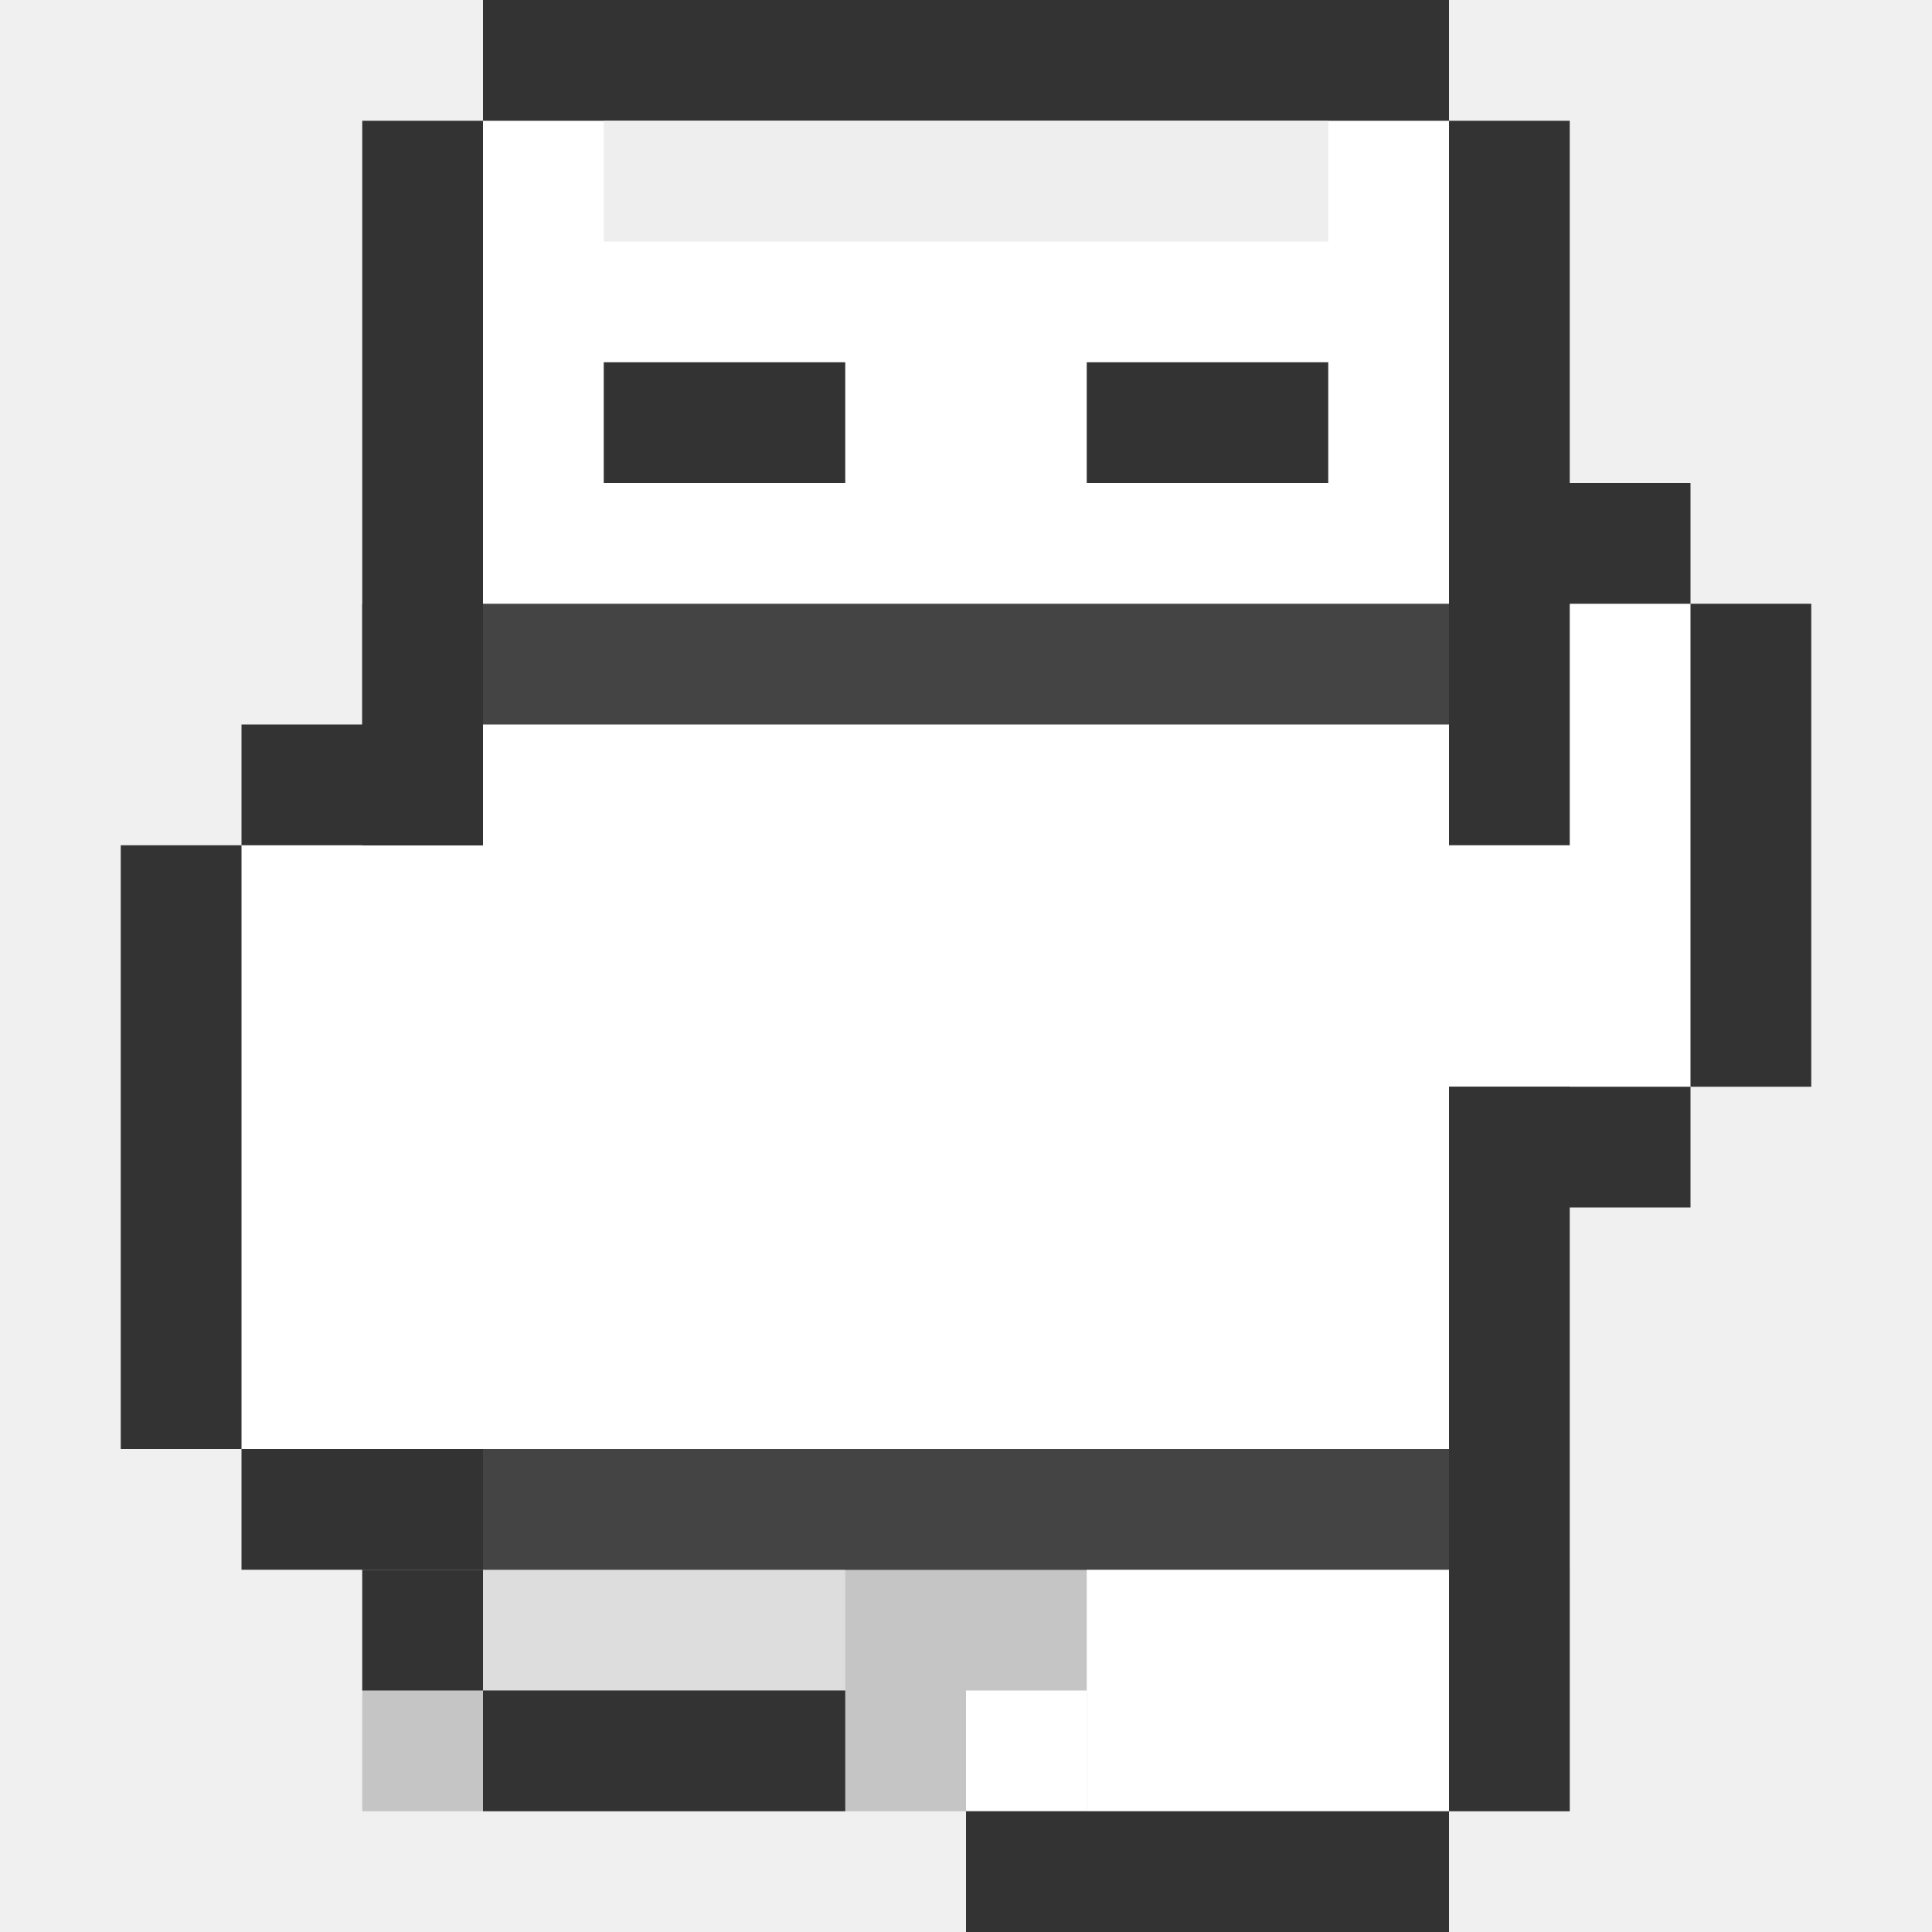
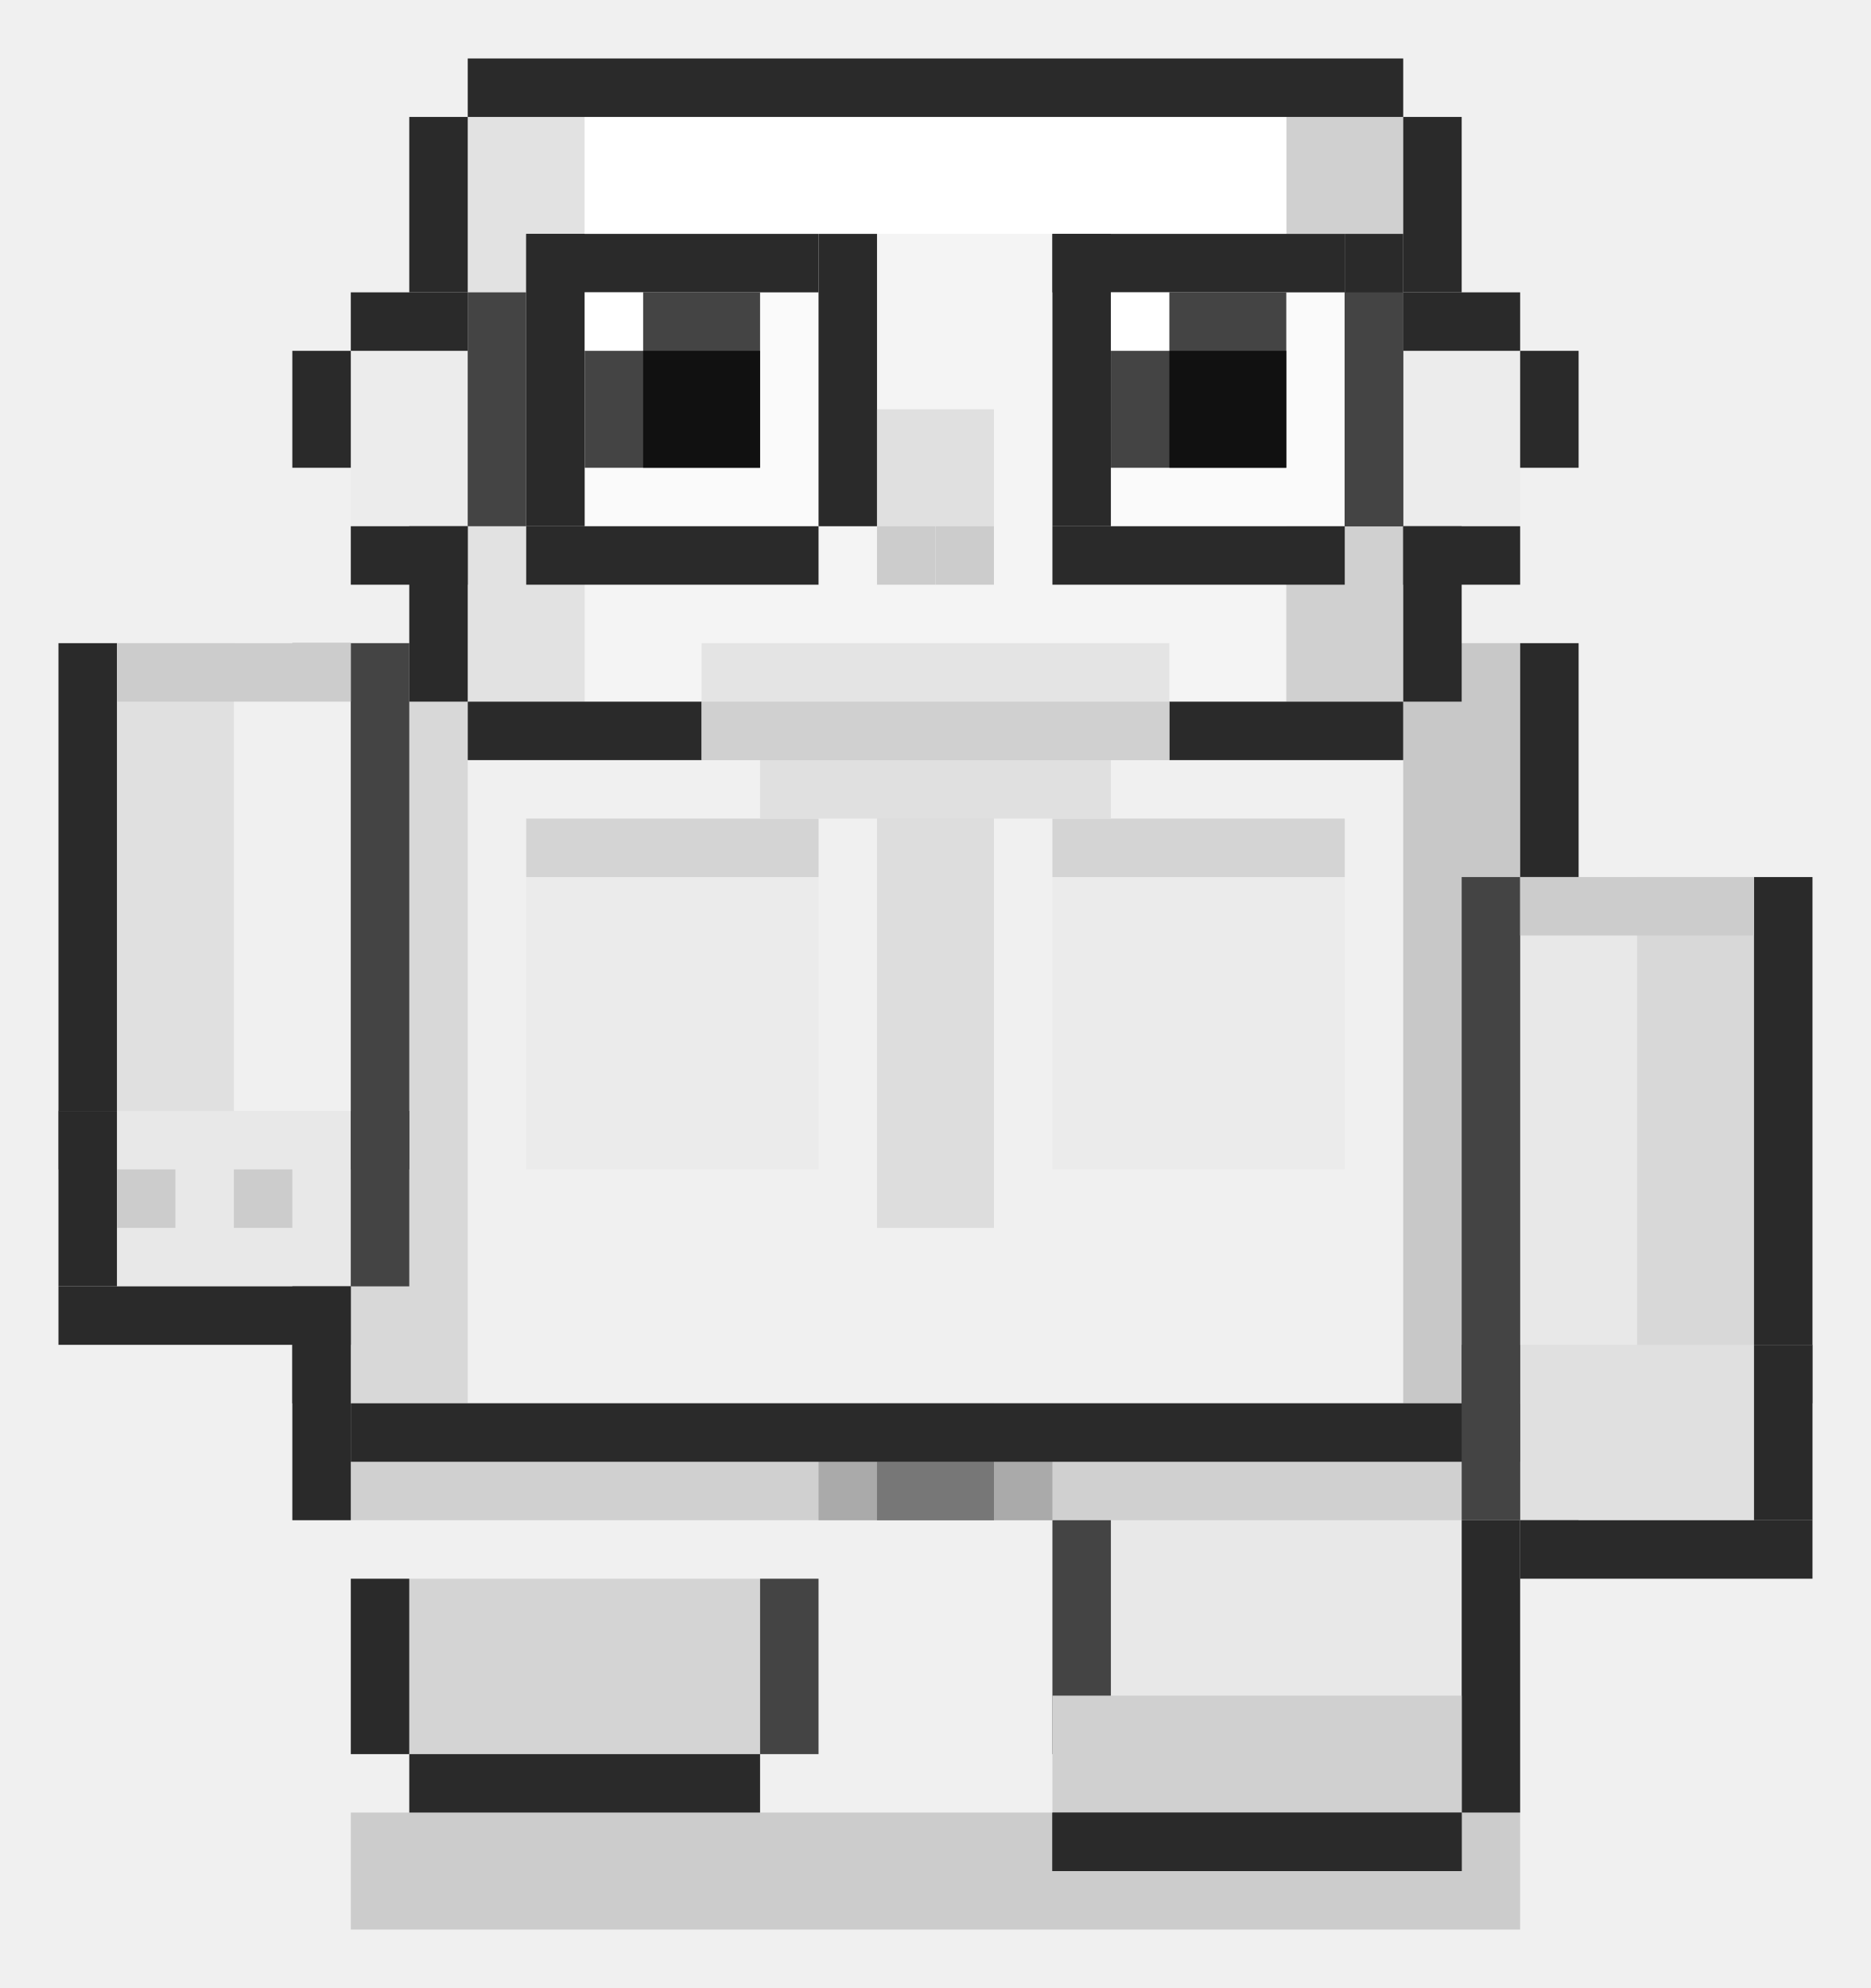
- <svg xmlns="http://www.w3.org/2000/svg" width="16" height="16" viewBox="0 0 16 16">
-   <rect x="3" y="13" width="10" height="2" fill="#000000" opacity="0.18" />
-   <rect x="4" y="5" width="8" height="7" fill="#ffffff" />
-   <rect x="4" y="5" width="8" height="1" fill="#cccccc" />
-   <rect x="3" y="5" width="1" height="7" fill="#333333" />
-   <rect x="12" y="5" width="1" height="7" fill="#333333" />
-   <rect x="4" y="12" width="8" height="1" fill="#333333" />
-   <rect x="2" y="7" width="2" height="5" fill="#ffffff" />
-   <rect x="1" y="7" width="1" height="5" fill="#333333" />
-   <rect x="2" y="12" width="2" height="1" fill="#333333" />
-   <rect x="2" y="6" width="2" height="1" fill="#333333" />
-   <rect x="12" y="5" width="2" height="4" fill="#ffffff" />
-   <rect x="14" y="5" width="1" height="4" fill="#333333" />
-   <rect x="12" y="9" width="2" height="1" fill="#333333" />
-   <rect x="12" y="4" width="2" height="1" fill="#333333" />
-   <rect x="9" y="12" width="3" height="3" fill="#ffffff" />
-   <rect x="12" y="12" width="1" height="3" fill="#333333" />
-   <rect x="8" y="15" width="4" height="1" fill="#333333" />
-   <rect x="8" y="14" width="1" height="1" fill="#ffffff" />
-   <rect x="8" y="15" width="1" height="1" fill="#333333" />
-   <rect x="4" y="13" width="3" height="1" fill="#dddddd" />
-   <rect x="3" y="13" width="1" height="1" fill="#333333" />
-   <rect x="4" y="14" width="3" height="1" fill="#333333" />
-   <rect x="4" y="12" width="8" height="1" fill="#444444" />
-   <rect x="4" y="1" width="8" height="6" fill="#ffffff" />
-   <rect x="3" y="1" width="1" height="6" fill="#333333" />
-   <rect x="12" y="1" width="1" height="6" fill="#333333" />
-   <rect x="4" y="0" width="8" height="1" fill="#333333" />
-   <rect x="4" y="5" width="8" height="1" fill="#444444" />
-   <rect x="5" y="1" width="6" height="1" fill="#eeeeee" />
-   <rect x="5" y="3" width="2" height="1" fill="#333333" />
-   <rect x="9" y="3" width="2" height="1" fill="#333333" />
+ <svg xmlns="http://www.w3.org/2000/svg" width="32" height="34" viewBox="0 0 32 34">
+   <rect x="6" y="31" width="20" height="2" fill="#000000" opacity="0.15" />
+   <rect x="19" y="24" width="6" height="7" fill="#e8e8e8" />
+   <rect x="19" y="24" width="6" height="1" fill="#cccccc" />
+   <rect x="18" y="24" width="1" height="6" fill="#444444" />
+   <rect x="25" y="24" width="1" height="7" fill="#2a2a2a" />
+   <rect x="18" y="31" width="7" height="1" fill="#2a2a2a" />
+   <rect x="18" y="29" width="7" height="2" fill="#d0d0d0" />
+   <rect x="18" y="31" width="7" height="1" fill="#2a2a2a" />
+   <rect x="7" y="27" width="6" height="3" fill="#d4d4d4" />
+   <rect x="6" y="27" width="1" height="3" fill="#2a2a2a" />
+   <rect x="13" y="27" width="1" height="3" fill="#444444" />
+   <rect x="7" y="30" width="6" height="1" fill="#2a2a2a" />
+   <rect x="6" y="23" width="20" height="3" fill="#d0d0d0" />
+   <rect x="5" y="23" width="1" height="3" fill="#2a2a2a" />
+   <rect x="26" y="23" width="1" height="3" fill="#2a2a2a" />
+   <rect x="6" y="23" width="20" height="1" fill="#bbbbbb" />
+   <rect x="14" y="24" width="4" height="2" fill="#aaaaaa" />
+   <rect x="15" y="24" width="2" height="2" fill="#999999" />
+   <rect x="15" y="25" width="2" height="1" fill="#777777" />
+   <rect x="6" y="11" width="20" height="13" fill="#f0f0f0" />
+   <rect x="6" y="11" width="2" height="13" fill="#d8d8d8" />
+   <rect x="24" y="11" width="2" height="13" fill="#c8c8c8" />
+   <rect x="8" y="11" width="16" height="2" fill="#ffffff" />
+   <rect x="15" y="13" width="2" height="8" fill="#dddddd" />
+   <rect x="9" y="14" width="5" height="6" fill="#ebebeb" />
+   <rect x="9" y="14" width="5" height="1" fill="#d4d4d4" />
+   <rect x="18" y="14" width="5" height="6" fill="#ebebeb" />
+   <rect x="18" y="14" width="5" height="1" fill="#d4d4d4" />
+   <rect x="13" y="11" width="6" height="3" fill="#e0e0e0" />
+   <rect x="14" y="10" width="4" height="2" fill="#cccccc" />
+   <rect x="5" y="11" width="1" height="13" fill="#2a2a2a" />
+   <rect x="26" y="11" width="1" height="13" fill="#2a2a2a" />
+   <rect x="6" y="24" width="20" height="1" fill="#2a2a2a" />
+   <rect x="2" y="11" width="4" height="9" fill="#f0f0f0" />
+   <rect x="2" y="11" width="2" height="9" fill="#e0e0e0" />
+   <rect x="1" y="11" width="1" height="9" fill="#2a2a2a" />
+   <rect x="6" y="11" width="1" height="9" fill="#444444" />
+   <rect x="2" y="11" width="4" height="1" fill="#cccccc" />
+   <rect x="1" y="19" width="5" height="3" fill="#e8e8e8" />
+   <rect x="1" y="19" width="1" height="3" fill="#2a2a2a" />
+   <rect x="6" y="19" width="1" height="3" fill="#444444" />
+   <rect x="1" y="22" width="5" height="1" fill="#2a2a2a" />
+   <rect x="2" y="20" width="1" height="1" fill="#cccccc" />
+   <rect x="4" y="20" width="1" height="1" fill="#cccccc" />
+   <rect x="26" y="15" width="4" height="9" fill="#e8e8e8" />
+   <rect x="28" y="15" width="2" height="9" fill="#d8d8d8" />
+   <rect x="30" y="15" width="1" height="9" fill="#2a2a2a" />
+   <rect x="25" y="15" width="1" height="9" fill="#444444" />
+   <rect x="26" y="15" width="4" height="1" fill="#cccccc" />
+   <rect x="26" y="23" width="5" height="3" fill="#e0e0e0" />
+   <rect x="30" y="23" width="1" height="3" fill="#2a2a2a" />
+   <rect x="25" y="23" width="1" height="3" fill="#444444" />
+   <rect x="26" y="26" width="5" height="1" fill="#2a2a2a" />
+   <rect x="8" y="2" width="16" height="10" fill="#f4f4f4" />
+   <rect x="8" y="2" width="2" height="10" fill="#e2e2e2" />
+   <rect x="22" y="2" width="2" height="10" fill="#d0d0d0" />
+   <rect x="10" y="2" width="12" height="2" fill="#ffffff" />
+   <rect x="7" y="2" width="1" height="10" fill="#2a2a2a" />
+   <rect x="24" y="2" width="1" height="10" fill="#2a2a2a" />
+   <rect x="8" y="1" width="16" height="1" fill="#2a2a2a" />
+   <rect x="8" y="12" width="16" height="1" fill="#2a2a2a" />
+   <rect x="12" y="11" width="8" height="2" fill="#e4e4e4" />
+   <rect x="12" y="12" width="8" height="1" fill="#d0d0d0" />
+   <rect x="9" y="4" width="5" height="5" fill="#fafafa" />
+   <rect x="9" y="4" width="5" height="1" fill="#2a2a2a" />
+   <rect x="9" y="9" width="5" height="1" fill="#2a2a2a" />
+   <rect x="9" y="4" width="1" height="5" fill="#2a2a2a" />
+   <rect x="14" y="4" width="1" height="5" fill="#2a2a2a" />
+   <rect x="10" y="5" width="3" height="3" fill="#444444" />
+   <rect x="11" y="6" width="2" height="2" fill="#111111" />
+   <rect x="10" y="5" width="1" height="1" fill="#ffffff" />
+   <rect x="18" y="4" width="5" height="5" fill="#fafafa" />
+   <rect x="18" y="4" width="5" height="1" fill="#2a2a2a" />
+   <rect x="18" y="9" width="5" height="1" fill="#2a2a2a" />
+   <rect x="18" y="4" width="1" height="5" fill="#2a2a2a" />
+   <rect x="23" y="4" width="1" height="5" fill="#2a2a2a" />
+   <rect x="19" y="5" width="3" height="3" fill="#444444" />
+   <rect x="20" y="6" width="2" height="2" fill="#111111" />
+   <rect x="19" y="5" width="1" height="1" fill="#ffffff" />
+   <rect x="15" y="7" width="2" height="2" fill="#e0e0e0" />
+   <rect x="15" y="9" width="1" height="1" fill="#cccccc" />
+   <rect x="16" y="9" width="1" height="1" fill="#cccccc" />
+   <rect x="6" y="5" width="2" height="4" fill="#ececec" />
+   <rect x="5" y="6" width="1" height="2" fill="#2a2a2a" />
+   <rect x="6" y="5" width="2" height="1" fill="#2a2a2a" />
+   <rect x="6" y="9" width="2" height="1" fill="#2a2a2a" />
+   <rect x="8" y="5" width="1" height="4" fill="#444444" />
+   <rect x="24" y="5" width="2" height="4" fill="#ececec" />
+   <rect x="26" y="6" width="1" height="2" fill="#2a2a2a" />
+   <rect x="24" y="5" width="2" height="1" fill="#2a2a2a" />
+   <rect x="24" y="9" width="2" height="1" fill="#2a2a2a" />
+   <rect x="23" y="5" width="1" height="4" fill="#444444" />
</svg>
